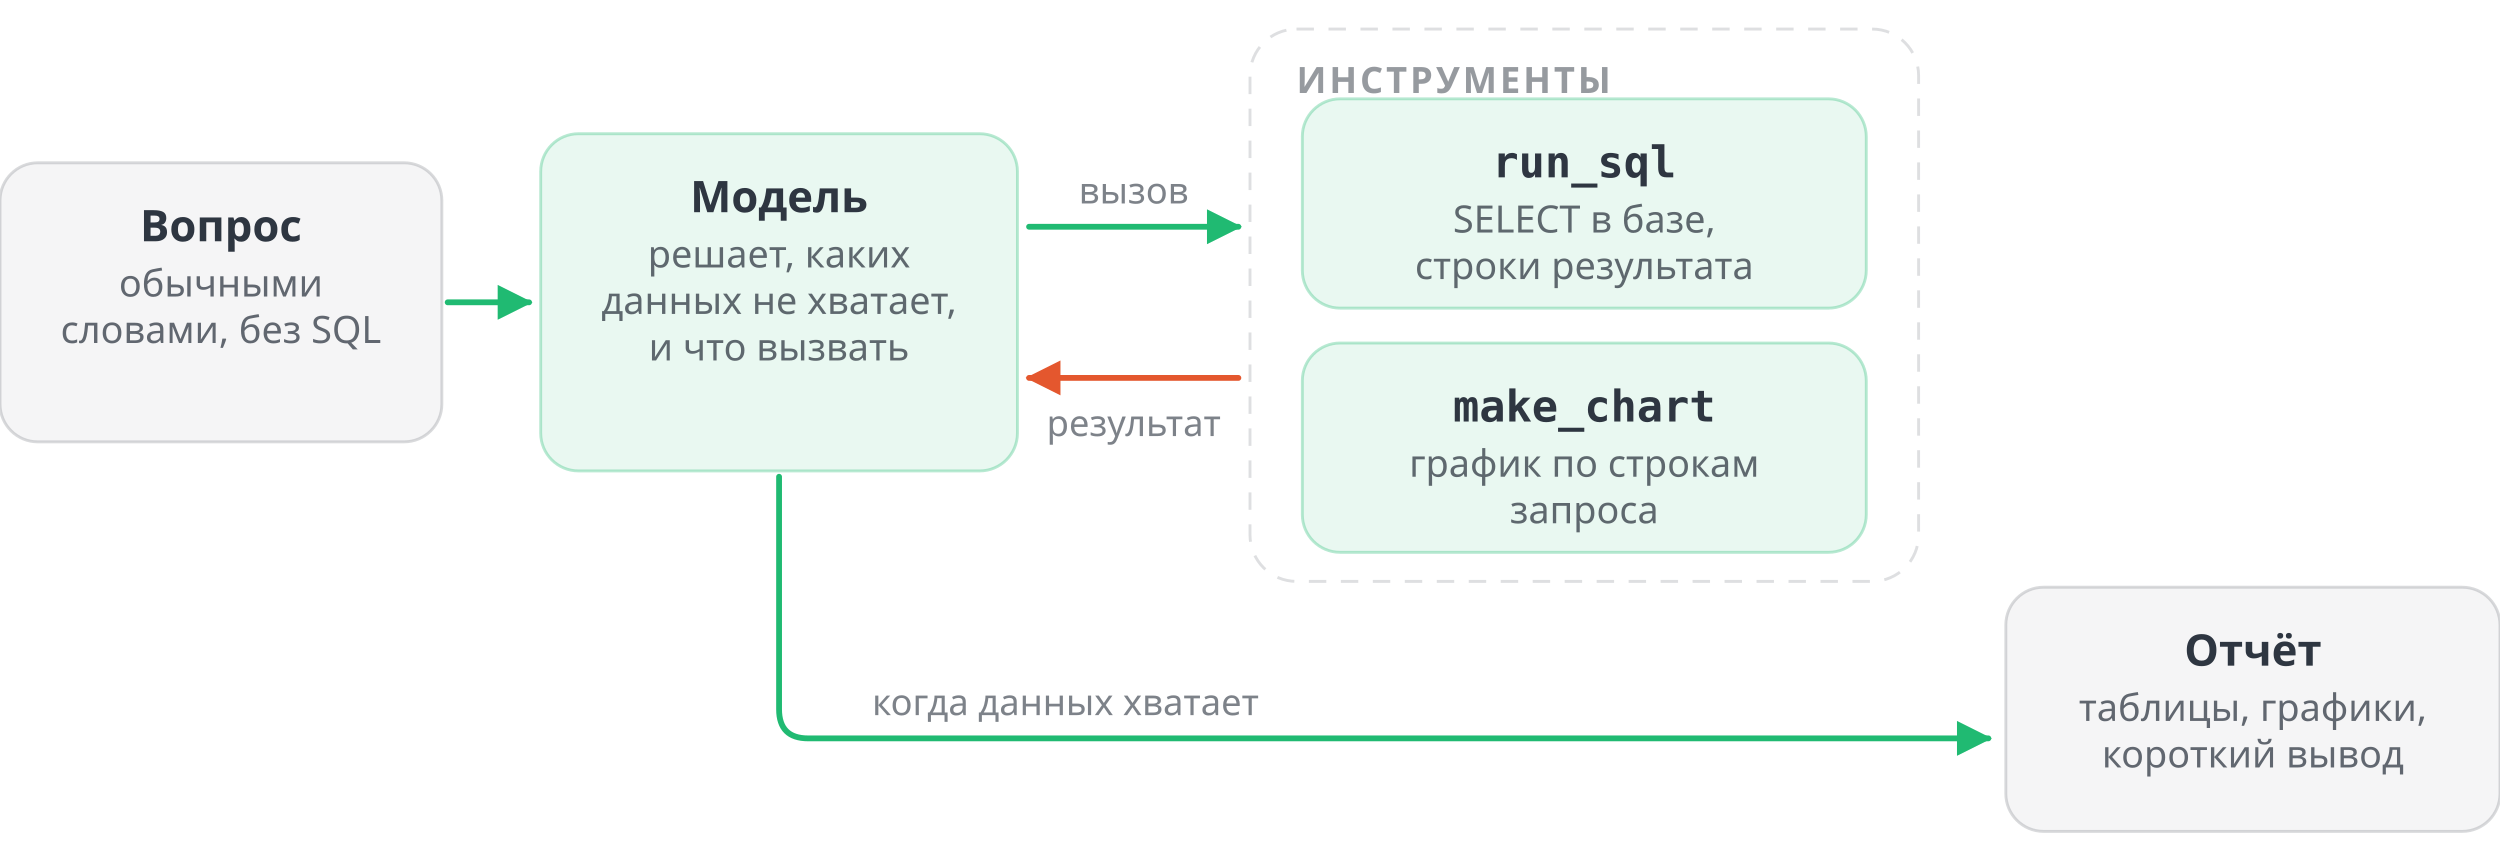
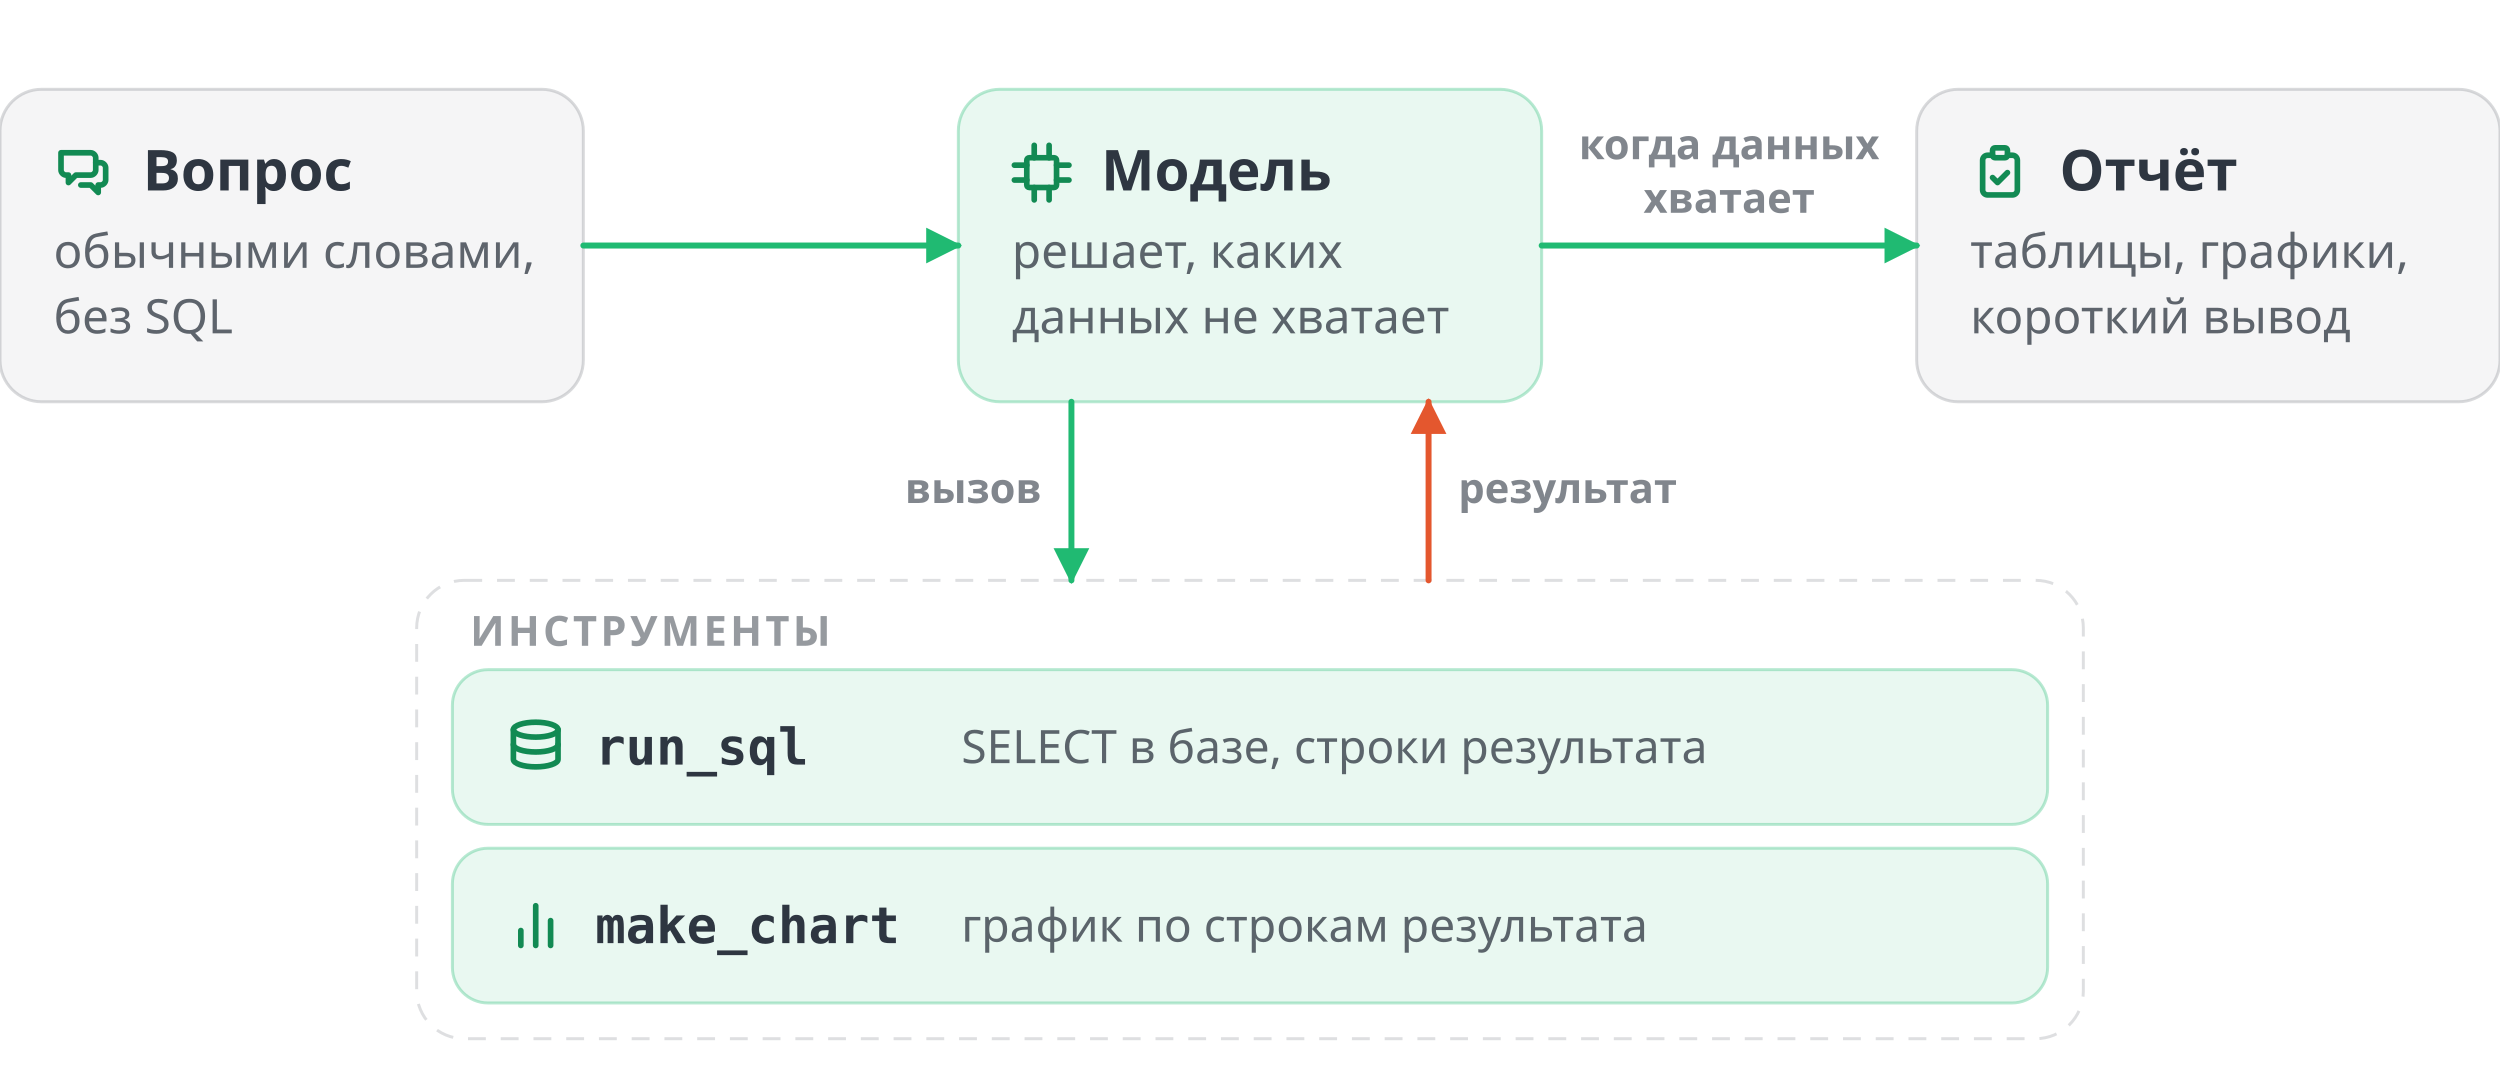
- <svg viewBox="0 0 860 296" role="img" aria-label="Цикл инструментального агента: модель вызывает инструменты по очереди, пока не соберёт ответ">
+ <svg viewBox="0 0 840 361" role="img" aria-label="Цикл инструментального агента: модель вызывает инструменты по очереди, пока не соберёт ответ">
  <defs>
    <marker id="нак-20BA72" viewBox="0 0 10 10" refX="9" refY="5" markerWidth="6" markerHeight="6" orient="auto-start-reverse">
      <path d="M0 0 L10 5 L0 10 z" fill="#20BA72" />
    </marker>
    <marker id="нак-E4572E" viewBox="0 0 10 10" refX="9" refY="5" markerWidth="6" markerHeight="6" orient="auto-start-reverse">
      <path d="M0 0 L10 5 L0 10 z" fill="#E4572E" />
    </marker>
  </defs>
-   <rect x="0" y="56" width="152" height="96" rx="13" fill="rgba(46,54,65,.05)" stroke="rgba(46,54,65,.18)" />
-   <text x="76.0" y="83" text-anchor="middle" font-family="system-ui,sans-serif" font-size="15" font-weight="700" fill="#2E3641">Вопрос</text>
-   <text x="76.0" y="102" text-anchor="middle" font-family="system-ui,sans-serif" font-size="13" font-weight="400" fill="rgba(46,54,65,.74)">обычными</text>
-   <text x="76.0" y="118" text-anchor="middle" font-family="system-ui,sans-serif" font-size="13" font-weight="400" fill="rgba(46,54,65,.74)">словами, без SQL</text>
-   <rect x="186" y="46" width="164" height="116" rx="13" fill="rgba(32,186,114,.10)" stroke="rgba(32,186,114,.32)" />
-   <text x="268.0" y="73" text-anchor="middle" font-family="system-ui,sans-serif" font-size="15" font-weight="700" fill="#2E3641">Модель</text>
-   <text x="268.0" y="92" text-anchor="middle" font-family="system-ui,sans-serif" font-size="13" font-weight="400" fill="rgba(46,54,65,.74)">решает, каких</text>
-   <text x="268.0" y="108" text-anchor="middle" font-family="system-ui,sans-serif" font-size="13" font-weight="400" fill="rgba(46,54,65,.74)">данных не хватает,</text>
-   <text x="268.0" y="124" text-anchor="middle" font-family="system-ui,sans-serif" font-size="13" font-weight="400" fill="rgba(46,54,65,.74)">и что вызвать</text>
-   <rect x="430" y="10" width="230" height="190" rx="16" fill="none" stroke="rgba(46,54,65,.16)" stroke-dasharray="6 5" />
-   <text x="446" y="32" font-family="system-ui,sans-serif" font-size="12.5" font-weight="700" letter-spacing=".08em" fill="rgba(46,54,65,.5)">ИНСТРУМЕНТЫ</text>
-   <rect x="448" y="34" width="194" height="72" rx="13" fill="rgba(32,186,114,.10)" stroke="rgba(32,186,114,.32)" />
-   <text x="545.0" y="61" text-anchor="middle" font-family="ui-monospace,SFMono-Regular,Menlo,monospace" font-size="15" font-weight="700" fill="#2E3641">run_sql</text>
-   <text x="545.0" y="80" text-anchor="middle" font-family="system-ui,sans-serif" font-size="13" font-weight="400" fill="rgba(46,54,65,.74)">SELECT в базе,</text>
-   <text x="545.0" y="96" text-anchor="middle" font-family="system-ui,sans-serif" font-size="13" font-weight="400" fill="rgba(46,54,65,.74)">строки результата</text>
-   <rect x="448" y="118" width="194" height="72" rx="13" fill="rgba(32,186,114,.10)" stroke="rgba(32,186,114,.32)" />
-   <text x="545.0" y="145" text-anchor="middle" font-family="ui-monospace,SFMono-Regular,Menlo,monospace" font-size="15" font-weight="700" fill="#2E3641">make_chart</text>
-   <text x="545.0" y="164" text-anchor="middle" font-family="system-ui,sans-serif" font-size="13" font-weight="400" fill="rgba(46,54,65,.74)">график по строкам</text>
-   <text x="545.0" y="180" text-anchor="middle" font-family="system-ui,sans-serif" font-size="13" font-weight="400" fill="rgba(46,54,65,.74)">запроса</text>
-   <rect x="690" y="202" width="170" height="84" rx="13" fill="rgba(46,54,65,.05)" stroke="rgba(46,54,65,.18)" />
-   <text x="775.0" y="229" text-anchor="middle" font-family="system-ui,sans-serif" font-size="15" font-weight="700" fill="#2E3641">Отчёт</text>
-   <text x="775.0" y="248" text-anchor="middle" font-family="system-ui,sans-serif" font-size="13" font-weight="400" fill="rgba(46,54,65,.74)">таблицы, графики,</text>
-   <text x="775.0" y="264" text-anchor="middle" font-family="system-ui,sans-serif" font-size="13" font-weight="400" fill="rgba(46,54,65,.74)">короткий вывод</text>
-   <path d="M154 104 L182 104" fill="none" stroke="#20BA72" stroke-width="2" stroke-linecap="round" marker-end="url(#нак-20BA72)" />
-   <path d="M354 78 L426 78" fill="none" stroke="#20BA72" stroke-width="2" stroke-linecap="round" marker-end="url(#нак-20BA72)" />
-   <text x="390.0" y="70.0" text-anchor="middle" font-family="system-ui,sans-serif" font-size="12.5" font-weight="400" fill="rgba(46,54,65,.62)">вызов</text>
-   <path d="M426 130 L354 130" fill="none" stroke="#E4572E" stroke-width="2" stroke-linecap="round" marker-end="url(#нак-E4572E)" />
-   <text x="390.0" y="150.0" text-anchor="middle" font-family="system-ui,sans-serif" font-size="12.5" font-weight="400" fill="rgba(46,54,65,.62)">результат</text>
-   <path d="M268 164 L268 244 Q268 254 278 254 L684 254" fill="none" stroke="#20BA72" stroke-width="2" stroke-linecap="round" marker-end="url(#нак-20BA72)" />
-   <text x="300" y="246" text-anchor="start" font-family="system-ui,sans-serif" font-size="12.5" font-weight="400" fill="rgba(46,54,65,.62)">когда данных хватает</text>
+   <rect x="0" y="30" width="196" height="105" rx="14" fill="rgba(46,54,65,.05)" stroke="rgba(46,54,65,.18)" />
+   <g transform="translate(18 48) scale(0.8333)" fill="none" stroke="#128a53" stroke-width="2.28" stroke-linecap="round" stroke-linejoin="round">
+     <path d="M3,4 L15,4 C16,4 17,5 17,6 L17,11 C17,12 16,13 15,13 L9,13 L6,16 L6,13 L5,13 C4,13 3,12 3,11 Z" />
+     <path d="M17,8 L19,8 C20,8 21,9 21,10 L21,15 C21,16 20,17 19,17 L18,17 L18,20 L15,17 L11,17" />
+   </g>
+   <text x="48" y="64" font-family="system-ui,sans-serif" font-size="19" font-weight="700" fill="#2E3641">Вопрос</text>
+   <text x="18" y="90.0" font-family="system-ui,sans-serif" font-size="16" font-weight="400" fill="rgba(46,54,65,.76)">обычными словами,</text>
+   <text x="18" y="112.0" font-family="system-ui,sans-serif" font-size="16" font-weight="400" fill="rgba(46,54,65,.76)">без SQL</text>
+   <rect x="322" y="30" width="196" height="105" rx="14" fill="rgba(32,186,114,.10)" stroke="rgba(32,186,114,.32)" />
+   <g transform="translate(340 48) scale(0.8333)" fill="none" stroke="#128a53" stroke-width="2.28" stroke-linecap="round" stroke-linejoin="round">
+     <rect x="6" y="6" width="12" height="12" rx="1" />
+     <path d="M9 1v5" />
+     <path d="M15 1v5" />
+     <path d="M9 18v5" />
+     <path d="M15 18v5" />
+     <path d="M1 9h5" />
+     <path d="M1 15h5" />
+     <path d="M18 9h5" />
+     <path d="M18 15h5" />
+   </g>
+   <text x="370" y="64" font-family="system-ui,sans-serif" font-size="19" font-weight="700" fill="#2E3641">Модель</text>
+   <text x="340" y="90.0" font-family="system-ui,sans-serif" font-size="16" font-weight="400" fill="rgba(46,54,65,.76)">решает, каких</text>
+   <text x="340" y="112.0" font-family="system-ui,sans-serif" font-size="16" font-weight="400" fill="rgba(46,54,65,.76)">данных не хватает</text>
+   <rect x="644" y="30" width="196" height="105" rx="14" fill="rgba(46,54,65,.05)" stroke="rgba(46,54,65,.18)" />
+   <g transform="translate(662 48) scale(0.8333)" fill="none" stroke="#128a53" stroke-width="2.28" stroke-linecap="round" stroke-linejoin="round">
+     <path d="M9 5H7a2 2 0 0 0-2 2v12a2 2 0 0 0 2 2h10a2 2 0 0 0 2-2V7a2 2 0 0 0-2-2h-2" />
+     <rect x="9" y="2" width="6" height="4" rx="1" />
+     <path d="M9 14l2 2 4-4" />
+   </g>
+   <text x="692" y="64" font-family="system-ui,sans-serif" font-size="19" font-weight="700" fill="#2E3641">Отчёт</text>
+   <text x="662" y="90.0" font-family="system-ui,sans-serif" font-size="16" font-weight="400" fill="rgba(46,54,65,.76)">таблицы, графики,</text>
+   <text x="662" y="112.0" font-family="system-ui,sans-serif" font-size="16" font-weight="400" fill="rgba(46,54,65,.76)">короткий вывод</text>
+   <path d="M196 82.5 L322 82.5" fill="none" stroke="#20BA72" stroke-width="2" stroke-linecap="round" marker-end="url(#нак-20BA72)" />
+   <path d="M518 82.5 L644 82.5" fill="none" stroke="#20BA72" stroke-width="2" stroke-linecap="round" marker-end="url(#нак-20BA72)" />
+   <text x="581.0" y="53.5" text-anchor="middle" font-family="system-ui,sans-serif" font-size="14" font-weight="600" fill="rgba(46,54,65,.6)">когда данных</text>
+   <text x="581.0" y="71.5" text-anchor="middle" font-family="system-ui,sans-serif" font-size="14" font-weight="600" fill="rgba(46,54,65,.6)">хватает</text>
+   <rect x="140" y="195" width="560" height="154" rx="16" fill="none" stroke="rgba(46,54,65,.16)" stroke-dasharray="6 5" />
+   <text x="158" y="217" font-family="system-ui,sans-serif" font-size="14" font-weight="700" letter-spacing=".08em" fill="rgba(46,54,65,.5)">ИНСТРУМЕНТЫ</text>
+   <rect x="152" y="225" width="536" height="52" rx="12" fill="rgba(32,186,114,.10)" stroke="rgba(32,186,114,.32)" />
+   <g transform="translate(170 241.0) scale(0.8333)" fill="none" stroke="#128a53" stroke-width="2.28" stroke-linecap="round" stroke-linejoin="round">
+     <ellipse cx="12" cy="5" rx="9" ry="3" />
+     <path d="M21 5v6c0 1.66-4.03 3-9 3S3 12.66 3 11V5" />
+     <path d="M21 11v6c0 1.66-4.03 3-9 3s-9-1.34-9-3v-6" />
+   </g>
+   <text x="200" y="256.9" font-family="ui-monospace,SFMono-Regular,Menlo,monospace" font-size="17" font-weight="700" fill="#2E3641">run_sql</text>
+   <text x="323" y="256.4" font-family="system-ui,sans-serif" font-size="15.5" fill="rgba(46,54,65,.76)">SELECT в базе, строки результата</text>
+   <rect x="152" y="285" width="536" height="52" rx="12" fill="rgba(32,186,114,.10)" stroke="rgba(32,186,114,.32)" />
+   <g transform="translate(170 301.0) scale(0.8333)" fill="none" stroke="#128a53" stroke-width="2.28" stroke-linecap="round" stroke-linejoin="round">
+     <path d="M18 20V10" />
+     <path d="M12 20V4" />
+     <path d="M6 20v-6" />
+   </g>
+   <text x="200" y="316.9" font-family="ui-monospace,SFMono-Regular,Menlo,monospace" font-size="17" font-weight="700" fill="#2E3641">make_chart</text>
+   <text x="323" y="316.4" font-family="system-ui,sans-serif" font-size="15.5" fill="rgba(46,54,65,.76)">график по строкам результата</text>
+   <path d="M360 135 L360 195" fill="none" stroke="#20BA72" stroke-width="2" stroke-linecap="round" marker-end="url(#нак-20BA72)" />
+   <text x="350" y="169.0" text-anchor="end" font-family="system-ui,sans-serif" font-size="14" font-weight="600" fill="rgba(46,54,65,.6)">вызов</text>
+   <path d="M480 195 L480 135" fill="none" stroke="#E4572E" stroke-width="2" stroke-linecap="round" marker-end="url(#нак-E4572E)" />
+   <text x="490" y="169.0" text-anchor="start" font-family="system-ui,sans-serif" font-size="14" font-weight="600" fill="rgba(46,54,65,.6)">результат</text>
</svg>
